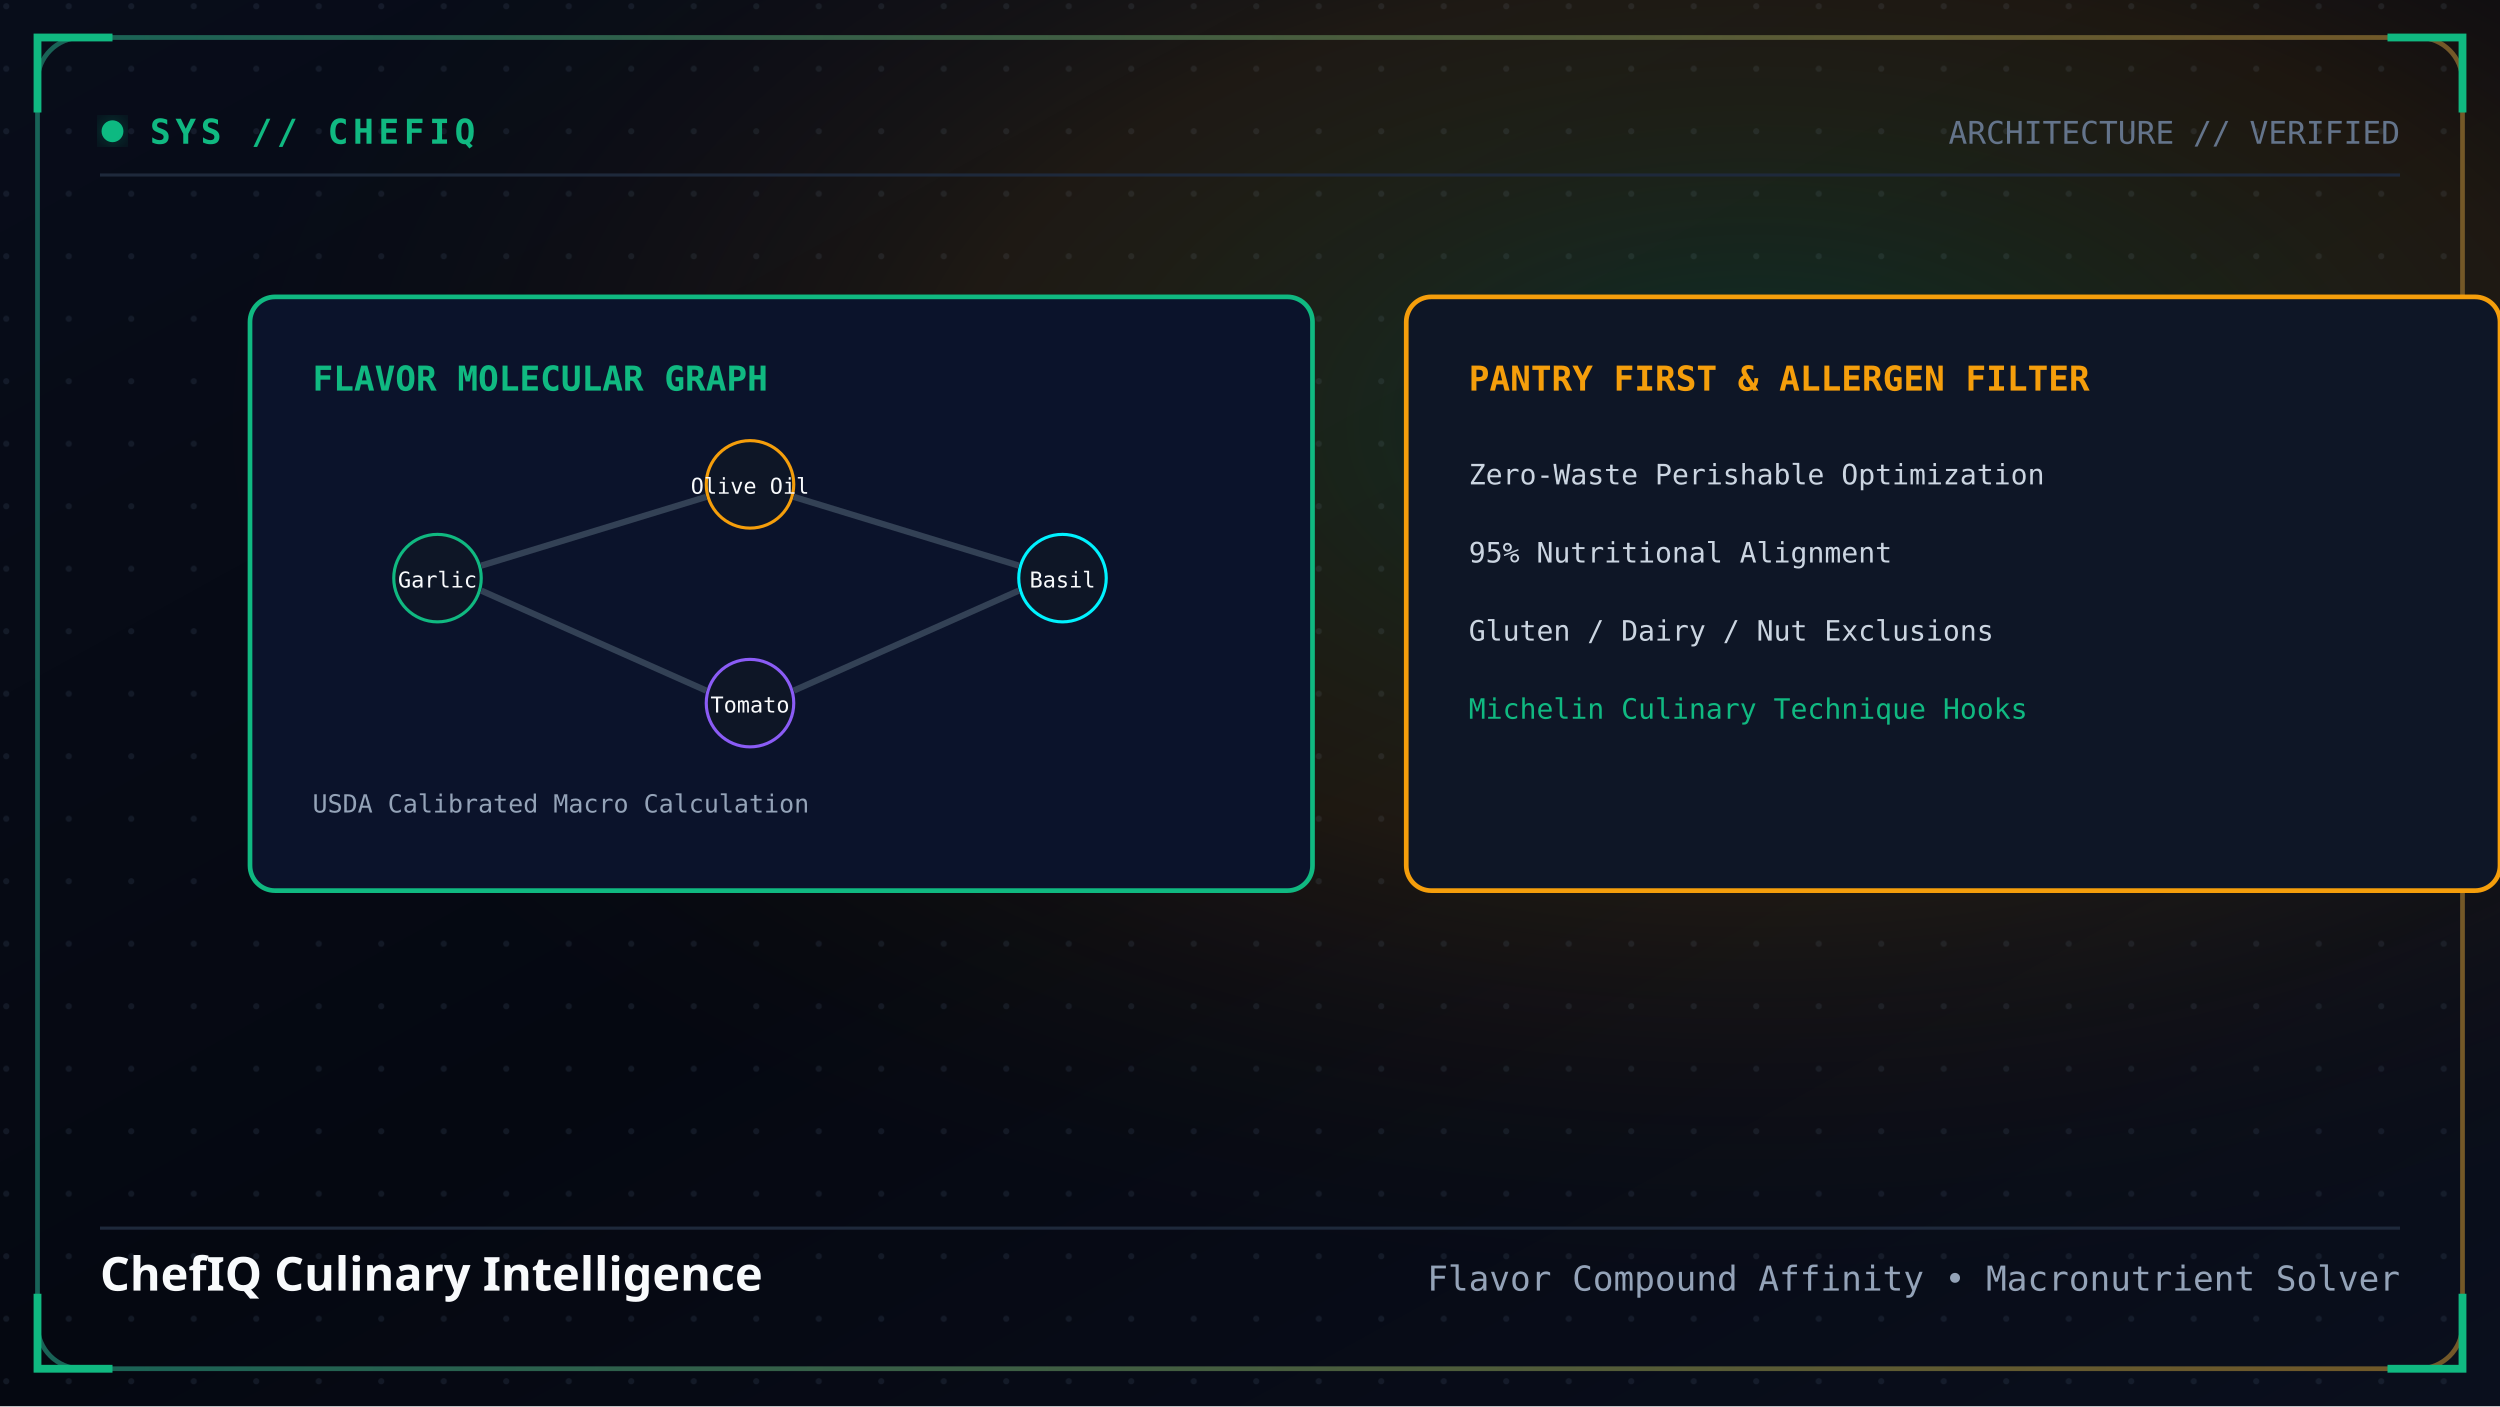
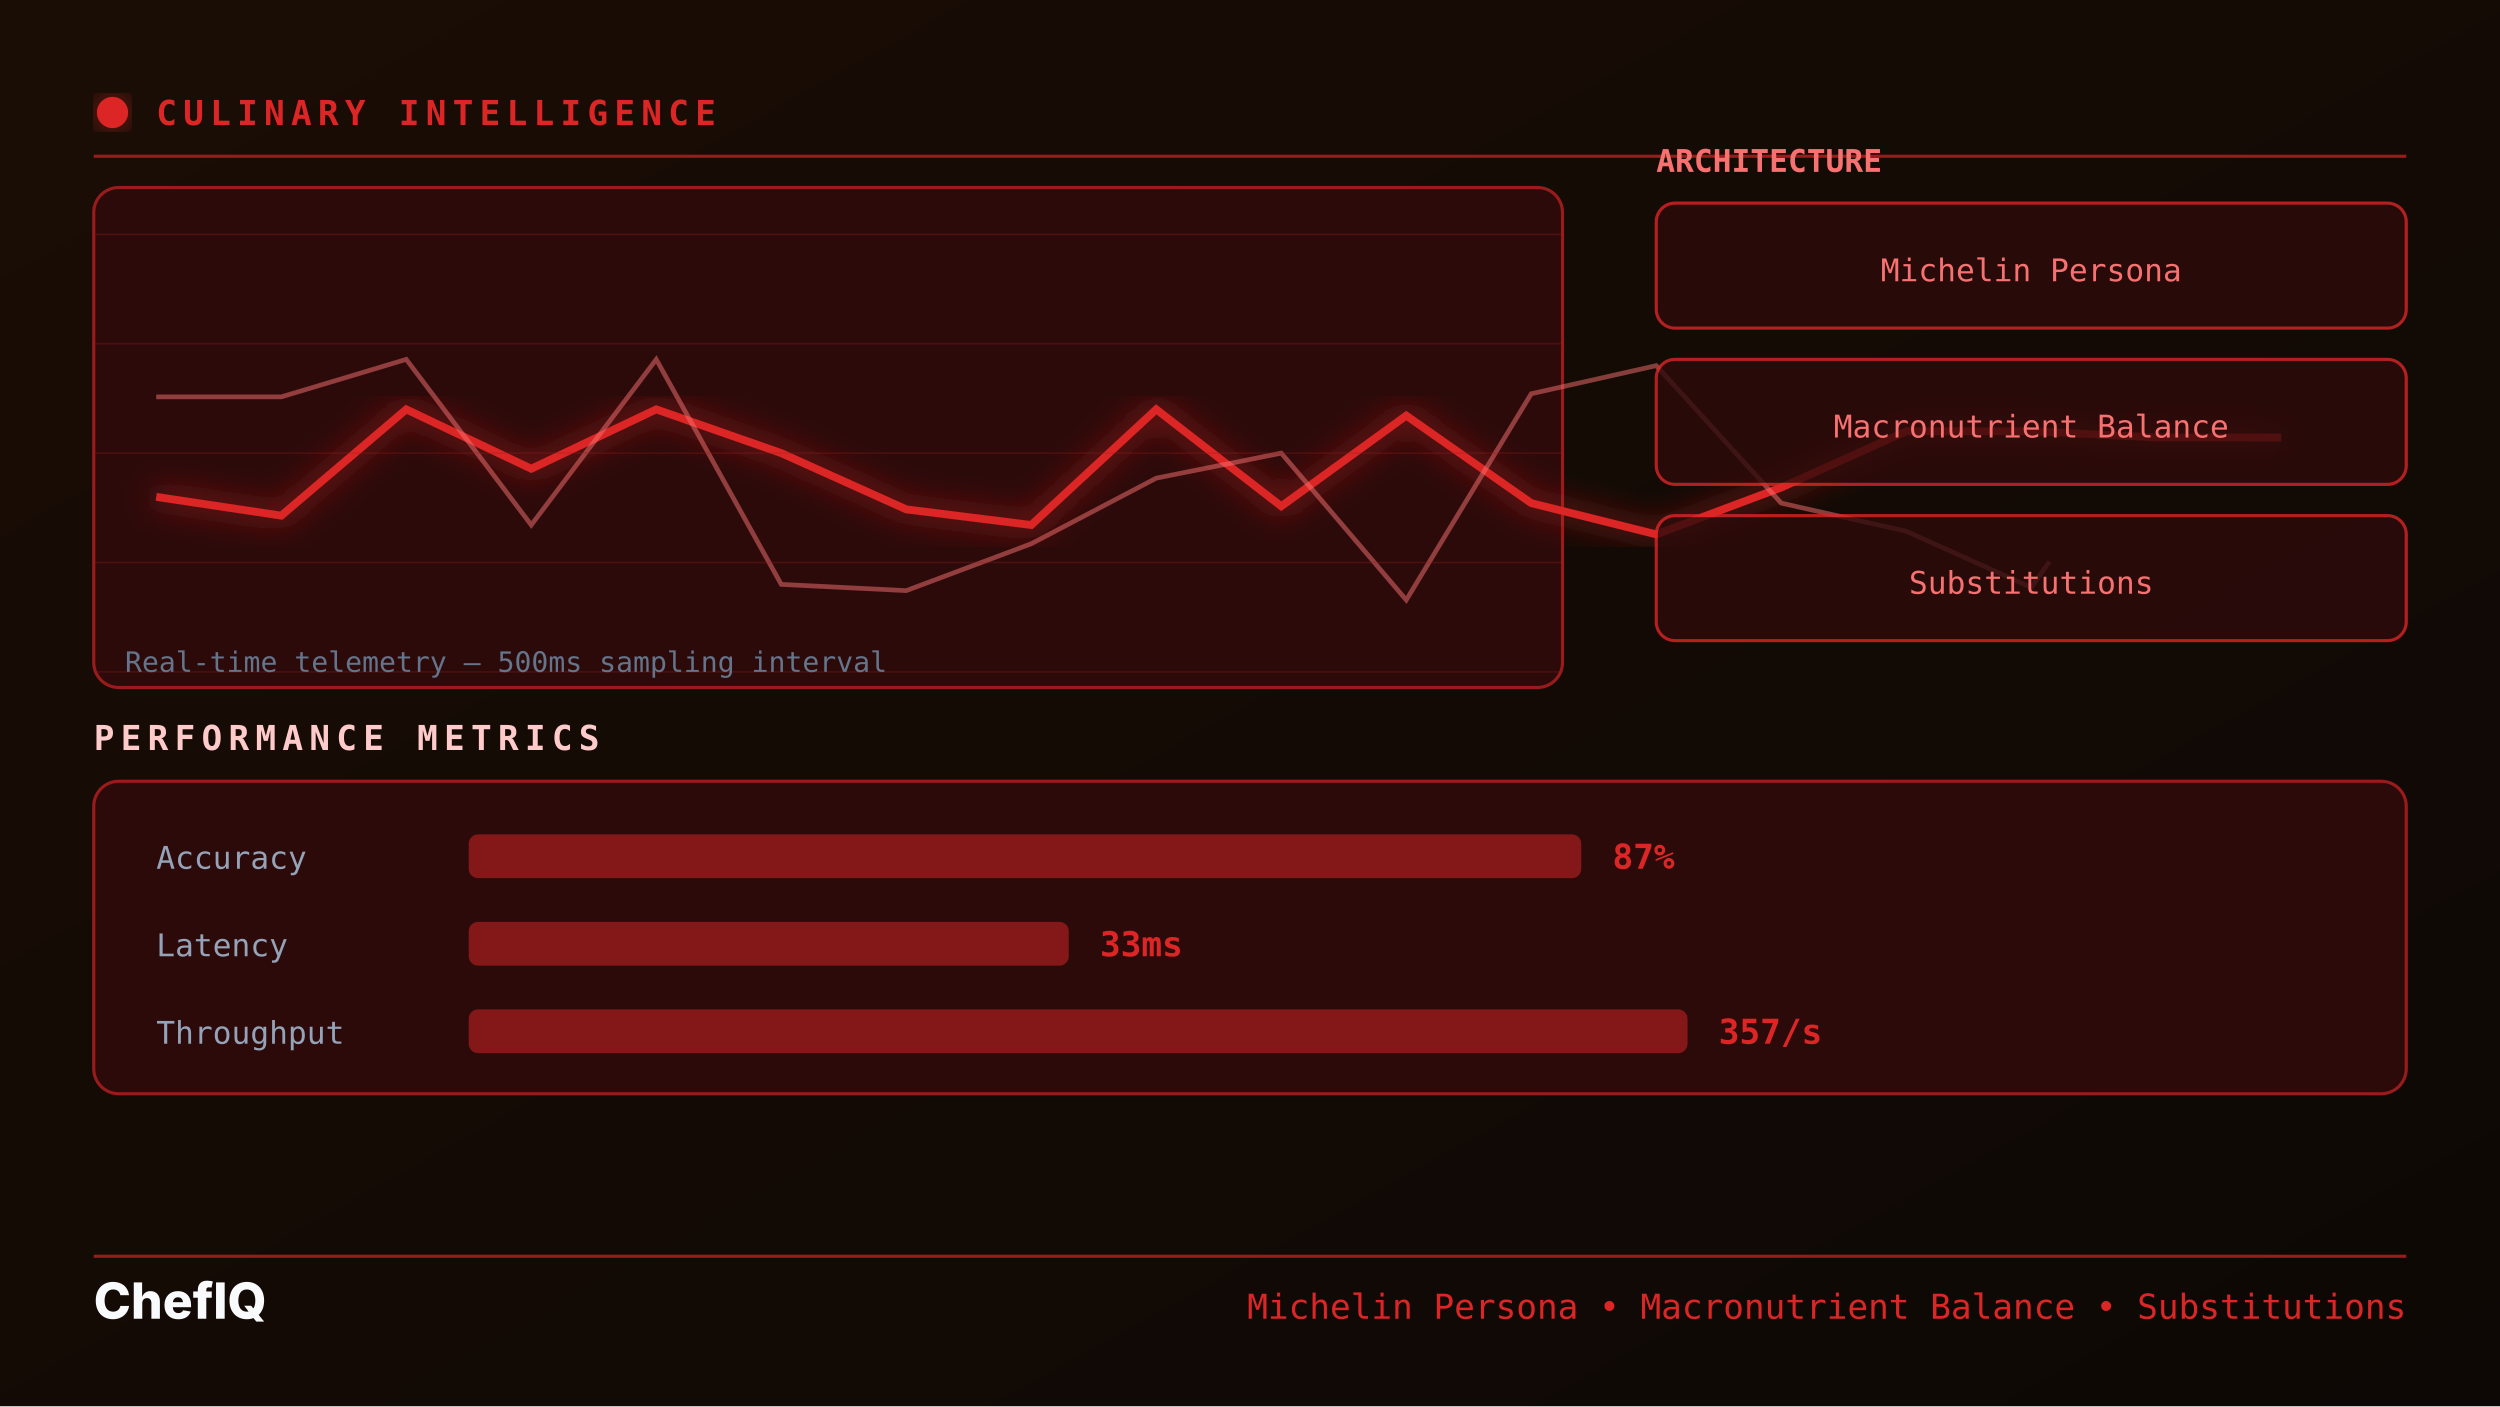
- <svg xmlns="http://www.w3.org/2000/svg" viewBox="0 0 800 450" width="100%" height="100%">
+ <svg xmlns="http://www.w3.org/2000/svg" viewBox="0 0 800 450">
  <defs>
-     <linearGradient id="bgGrad_chefiq" x1="0%" y1="0%" x2="100%" y2="100%">
-       <stop offset="0%" stop-color="#080D1A" />
-       <stop offset="50%" stop-color="#050811" />
-       <stop offset="100%" stop-color="#0A0F1D" />
+     <linearGradient id="chefiqsvg_bg" x1="0" y1="0" x2="1" y2="1">
+       <stop offset="0%" stop-color="#1A0D05" />
+       <stop offset="100%" stop-color="#0D0805" />
    </linearGradient>
-     <radialGradient id="aura_chefiq" cx="70%" cy="30%" r="65%">
-       <stop offset="0%" stop-color="#10B981" stop-opacity="0.22" />
-       <stop offset="50%" stop-color="#F59E0B" stop-opacity="0.10" />
-       <stop offset="100%" stop-color="#000000" stop-opacity="0" />
-     </radialGradient>
-     <linearGradient id="accentGrad_chefiq" x1="0%" y1="0%" x2="100%" y2="0%">
-       <stop offset="0%" stop-color="#10B981" />
-       <stop offset="100%" stop-color="#F59E0B" />
-     </linearGradient>
-     <pattern id="dotGrid_chefiq" x="0" y="0" width="20" height="20" patternUnits="userSpaceOnUse">
-       <circle cx="2" cy="2" r="1" fill="#334155" fill-opacity="0.3" />
-     </pattern>
-     <filter id="glow_chefiq" x="-20%" y="-20%" width="140%" height="140%">
-       <feGaussianBlur stdDeviation="5" result="blur" />
+     <filter id="chefiqsvg_g">
+       <feGaussianBlur stdDeviation="5" />
      <feComposite in="SourceGraphic" in2="blur" operator="over" />
    </filter>
+     <style>
+       @keyframes chefiqsvg_draw { 0%{stroke-dashoffset:800} 100%{stroke-dashoffset:0} }
+       @keyframes chefiqsvg_pulse { 0%,100%{opacity:0.4} 50%{opacity:1} }
+       @keyframes chefiqsvg_bar { 0%{width:0} 50%{width:100%} 100%{width:100%} }
+       .chefiqsvg_line { stroke-dasharray:800; animation: chefiqsvg_draw 4s ease-out forwards; }
+       .chefiqsvg_dot { animation: chefiqsvg_pulse 2.5s ease-in-out infinite; }
+     </style>
  </defs>
-   <rect width="800" height="450" fill="url(#bgGrad_chefiq)" />
-   <rect width="800" height="450" fill="url(#dotGrid_chefiq)" />
-   <rect width="800" height="450" fill="url(#aura_chefiq)" />
-   <rect x="12" y="12" width="776" height="426" rx="14" fill="none" stroke="#1E293B" stroke-width="1.5" />
-   <rect x="12" y="12" width="776" height="426" rx="14" fill="none" stroke="url(#accentGrad_chefiq)" stroke-width="1.5" stroke-opacity="0.4" />
-   <path d="M 12 36 L 12 12 L 36 12" fill="none" stroke="#10B981" stroke-width="2.5" />
-   <path d="M 764 12 L 788 12 L 788 36" fill="none" stroke="#10B981" stroke-width="2.5" />
-   <path d="M 12 414 L 12 438 L 36 438" fill="none" stroke="#10B981" stroke-width="2.5" />
-   <path d="M 764 438 L 788 438 L 788 414" fill="none" stroke="#10B981" stroke-width="2.5" />
-   <g transform="translate(32, 38)">
-     <circle cx="4" cy="4" r="3.5" fill="#10B981" filter="url(#glow_chefiq)" />
-     <text x="16" y="8" font-family="'JetBrains Mono', monospace" font-size="11" font-weight="700" fill="#10B981" letter-spacing="1.5">SYS // CHEFIQ</text>
-     <text x="736" y="8" text-anchor="end" font-family="'JetBrains Mono', monospace" font-size="10" fill="#64748B">ARCHITECTURE // VERIFIED</text>
-     <line x1="0" y1="18" x2="736" y2="18" stroke="#1E293B" stroke-width="1" />
+   <rect width="800" height="450" fill="url(#chefiqsvg_bg)" />
+   <g transform="translate(30,30)">
+     <circle cx="6" cy="6" r="5" fill="#DC2626" filter="url(#chefiqsvg_g)" />
+     <text x="20" y="10" font-family="'JetBrains Mono',monospace" font-size="11" fill="#DC2626" font-weight="700" letter-spacing="2">CULINARY INTELLIGENCE</text>
+     <line x1="0" y1="20" x2="740" y2="20" stroke="#991B1B" stroke-width="1" />
  </g>
-   <g transform="translate(40, 75)">
-     <g transform="translate(40, 20)">
-       <rect x="0" y="0" width="340" height="190" rx="8" fill="#0B132B" stroke="#10B981" stroke-width="1.5" />
-       <text x="20" y="30" font-family="monospace" font-size="11" font-weight="bold" fill="#10B981">FLAVOR MOLECULAR GRAPH</text>
-       <circle cx="60" cy="90" r="14" fill="#0E1626" stroke="#10B981" />
-       <text x="60" y="93" text-anchor="middle" font-family="monospace" font-size="7" fill="#F8FAFC">Garlic</text>
-       <circle cx="160" cy="60" r="14" fill="#0E1626" stroke="#F59E0B" />
-       <text x="160" y="63" text-anchor="middle" font-family="monospace" font-size="7" fill="#F8FAFC">Olive Oil</text>
-       <circle cx="260" cy="90" r="14" fill="#0E1626" stroke="#00F2FF" />
-       <text x="260" y="93" text-anchor="middle" font-family="monospace" font-size="7" fill="#F8FAFC">Basil</text>
-       <circle cx="160" cy="130" r="14" fill="#0E1626" stroke="#8B5CF6" />
-       <text x="160" y="133" text-anchor="middle" font-family="monospace" font-size="7" fill="#F8FAFC">Tomato</text>
-       <line x1="74" y1="86" x2="146" y2="64" stroke="#334155" stroke-width="2" />
-       <line x1="174" y1="64" x2="246" y2="86" stroke="#334155" stroke-width="2" />
-       <line x1="74" y1="94" x2="146" y2="126" stroke="#334155" stroke-width="2" />
-       <line x1="174" y1="126" x2="246" y2="94" stroke="#334155" stroke-width="2" />
-       <text x="20" y="165" font-family="monospace" font-size="8" fill="#94A3B8">USDA Calibrated Macro Calculation</text>
-       <g transform="translate(370, 0)">
-         <rect x="0" y="0" width="350" height="190" rx="8" fill="#0E1626" stroke="#F59E0B" stroke-width="1.5" />
-         <text x="20" y="30" font-family="monospace" font-size="11" font-weight="bold" fill="#F59E0B">PANTRY FIRST &amp; ALLERGEN FILTER</text>
-         <text x="20" y="60" font-family="monospace" font-size="9" fill="#CBD5E1">Zero-Waste Perishable Optimization</text>
-         <text x="20" y="85" font-family="monospace" font-size="9" fill="#CBD5E1">95% Nutritional Alignment</text>
-         <text x="20" y="110" font-family="monospace" font-size="9" fill="#CBD5E1">Gluten / Dairy / Nut Exclusions</text>
-         <text x="20" y="135" font-family="monospace" font-size="9" fill="#10B981">Michelin Culinary Technique Hooks</text>
-       </g>
-     </g>
+   <g transform="translate(30,60)">
+     <rect x="0" y="0" width="470" height="160" rx="8" fill="#2D0A0A" stroke="#991B1B" stroke-width="1" />
+     <polyline class="chefiqsvg_line" points="20,99 60,105 100,71 140,90 180,71 220,85 260,103 300,108 340,71 380,102 420,73 460,101 500,111 540,96 580,78 620,78 660,80 700,80" fill="none" stroke="#DC2626" stroke-width="2.5" filter="url(#chefiqsvg_g)" />
+     <polyline class="chefiqsvg_line" points="20,67 60,67 100,55 140,108 180,55 220,127 260,129 300,114 340,93 380,85 420,132 460,66 500,57 540,101 580,110 620,128 660,71 700,121" fill="none" stroke="#F87171" stroke-width="1.5" opacity="0.5" style="animation-delay:0.5s" />
+     <line x1="0" y1="15" x2="470" y2="15" stroke="#991B1B" stroke-width="0.5" opacity="0.3" />
+     <line x1="0" y1="50" x2="470" y2="50" stroke="#991B1B" stroke-width="0.5" opacity="0.3" />
+     <line x1="0" y1="85" x2="470" y2="85" stroke="#991B1B" stroke-width="0.5" opacity="0.3" />
+     <line x1="0" y1="120" x2="470" y2="120" stroke="#991B1B" stroke-width="0.5" opacity="0.3" />
+     <line x1="0" y1="155" x2="470" y2="155" stroke="#991B1B" stroke-width="0.5" opacity="0.3" />
+     <text x="10" y="155" font-family="monospace" font-size="9" fill="#64748B">Real-time telemetry — 500ms sampling interval</text>
  </g>
-   <g transform="translate(32, 405)">
-     <line x1="0" y1="-12" x2="736" y2="-12" stroke="#1E293B" stroke-width="1" />
-     <text x="0" y="8" font-family="'Plus Jakarta Sans', system-ui, sans-serif" font-size="15" font-weight="800" fill="#F8FAFC">ChefIQ Culinary Intelligence</text>
-     <text x="736" y="8" text-anchor="end" font-family="'JetBrains Mono', monospace" font-size="11" fill="#94A3B8">Flavor Compound Affinity • Macronutrient Solver</text>
+   <g transform="translate(530,60)">
+     <text x="0" y="-5" font-family="monospace" font-size="10" fill="#F87171" font-weight="700">ARCHITECTURE</text>
+     <rect x="0" y="5" width="240" height="40" rx="6" fill="#2D0A0A" stroke="#DC2626" stroke-width="1" opacity="0.8" />
+     <text x="120" y="30" text-anchor="middle" font-family="monospace" font-size="10" fill="#F87171">Michelin Persona</text>
+     <rect x="0" y="55" width="240" height="40" rx="6" fill="#2D0A0A" stroke="#DC2626" stroke-width="1" opacity="0.8" />
+     <text x="120" y="80" text-anchor="middle" font-family="monospace" font-size="10" fill="#F87171">Macronutrient Balance</text>
+     <rect x="0" y="105" width="240" height="40" rx="6" fill="#2D0A0A" stroke="#DC2626" stroke-width="1" opacity="0.8" />
+     <text x="120" y="130" text-anchor="middle" font-family="monospace" font-size="10" fill="#F87171">Substitutions</text>
+   </g>
+   <g transform="translate(30,240)">
+     <text x="0" y="0" font-family="monospace" font-size="11" fill="#FECACA" font-weight="700" letter-spacing="2">PERFORMANCE METRICS</text>
+     <rect x="0" y="10" width="740" height="100" rx="8" fill="#2D0A0A" stroke="#991B1B" stroke-width="1" />
+     <text x="20" y="38" font-family="monospace" font-size="10" fill="#94A3B8">Accuracy</text>
+     <rect class="chefiqsvg_dot" x="120" y="27" width="356" height="14" rx="3" fill="#DC2626" opacity="0.5" style="animation-delay:0s" />
+     <text x="486" y="38" font-family="monospace" font-size="11" fill="#DC2626" font-weight="700">87%</text>
+     <text x="20" y="66" font-family="monospace" font-size="10" fill="#94A3B8">Latency</text>
+     <rect class="chefiqsvg_dot" x="120" y="55" width="192" height="14" rx="3" fill="#DC2626" opacity="0.5" style="animation-delay:0.3s" />
+     <text x="322" y="66" font-family="monospace" font-size="11" fill="#DC2626" font-weight="700">33ms</text>
+     <text x="20" y="94" font-family="monospace" font-size="10" fill="#94A3B8">Throughput</text>
+     <rect class="chefiqsvg_dot" x="120" y="83" width="390" height="14" rx="3" fill="#DC2626" opacity="0.5" style="animation-delay:0.6s" />
+     <text x="520" y="94" font-family="monospace" font-size="11" fill="#DC2626" font-weight="700">357/s</text>
+   </g>
+   <g transform="translate(30,410)">
+     <line x1="0" y1="-8" x2="740" y2="-8" stroke="#991B1B" stroke-width="1" />
+     <text x="0" y="12" font-family="'Inter',sans-serif" font-size="16" font-weight="800" fill="#F8FAFC">ChefIQ</text>
+     <text x="740" y="12" text-anchor="end" font-family="monospace" font-size="11" fill="#DC2626">Michelin Persona • Macronutrient Balance • Substitutions</text>
  </g>
</svg>
